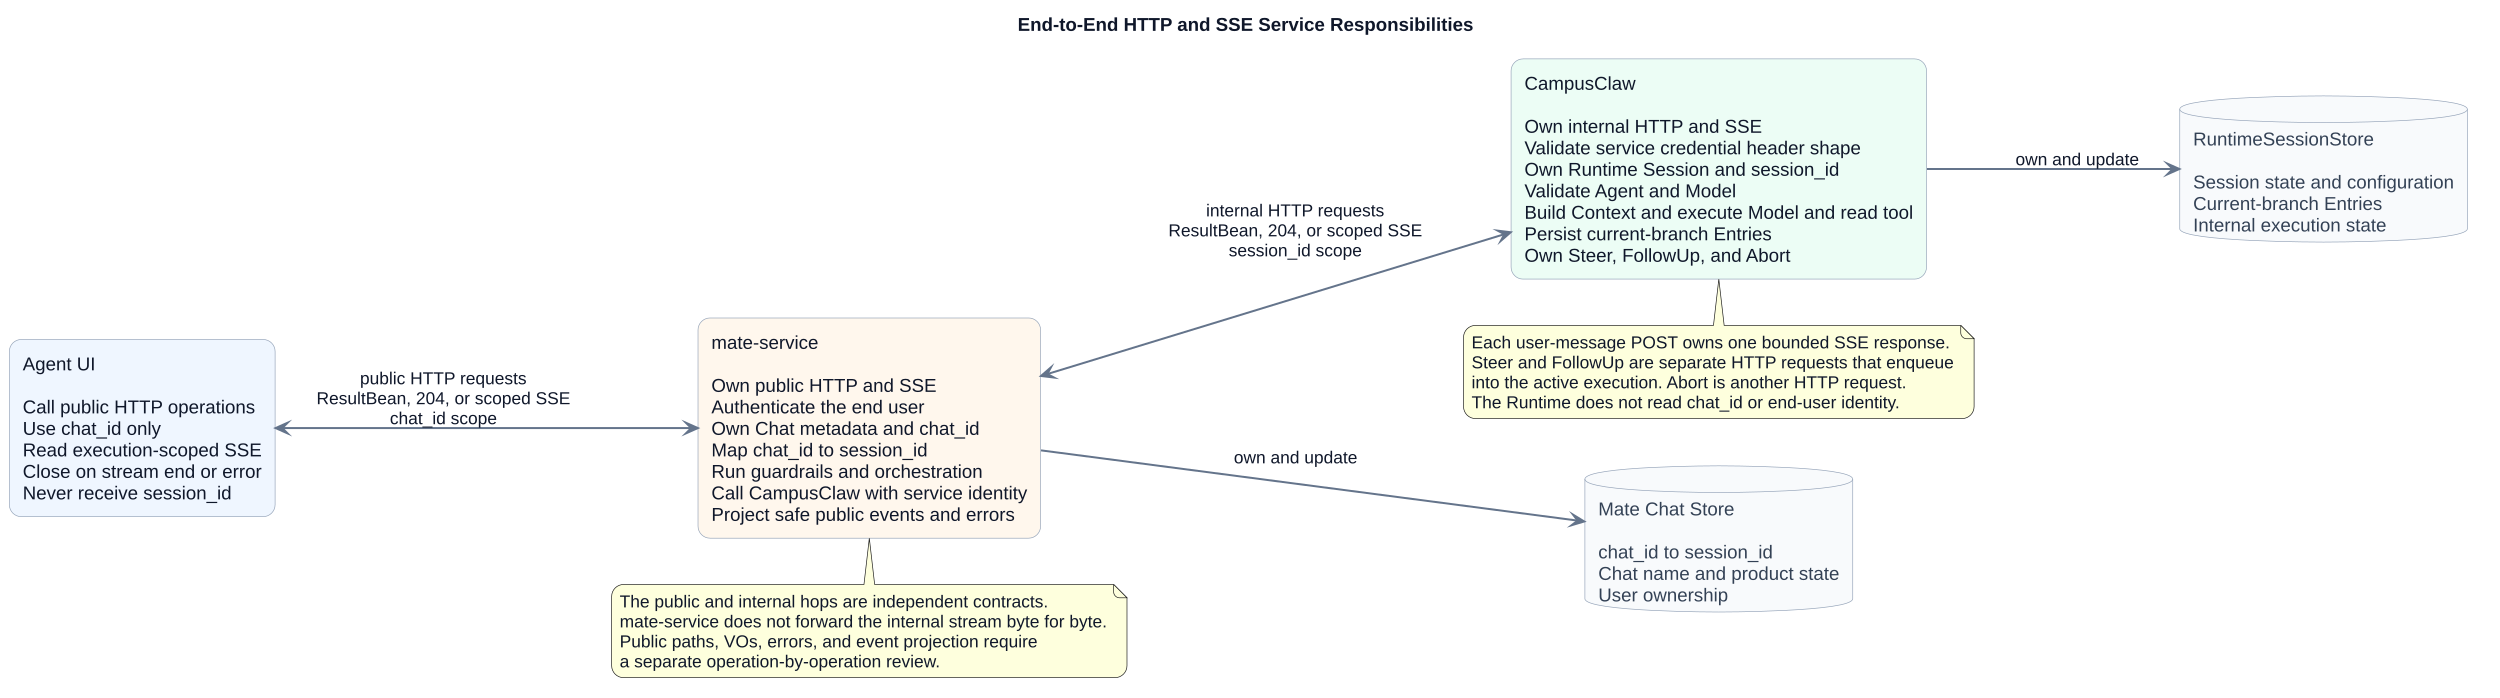
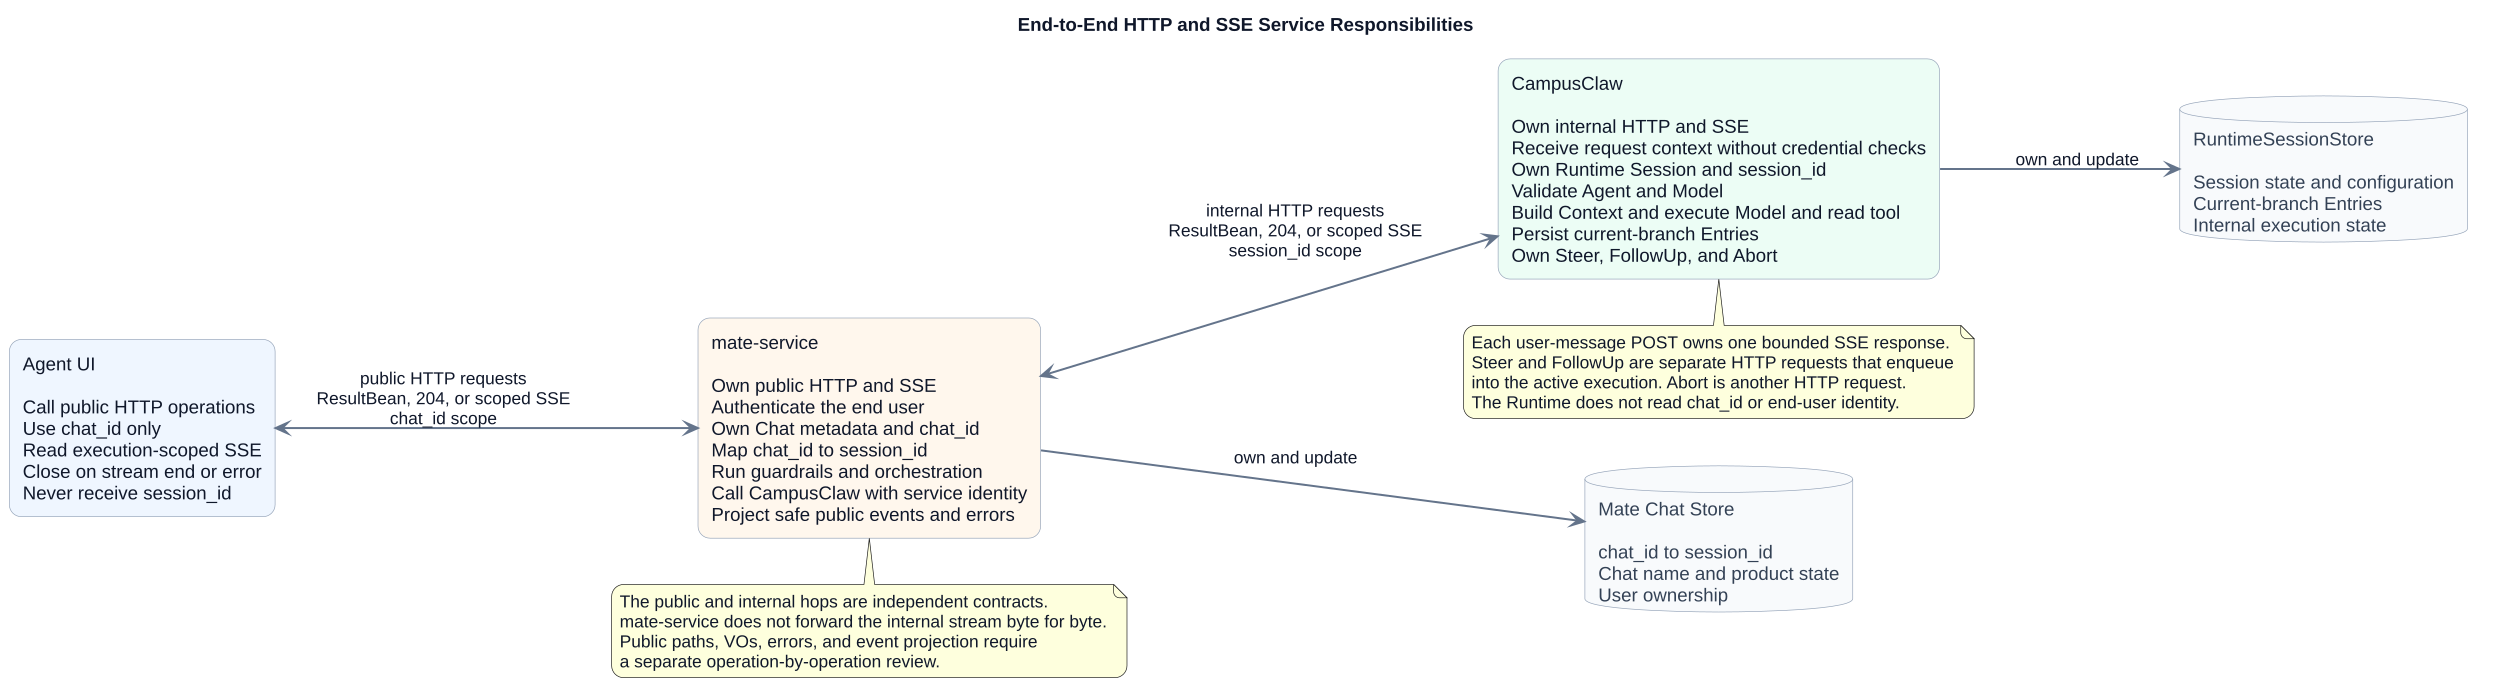
<svg xmlns="http://www.w3.org/2000/svg" contentStyleType="text/css" data-diagram-type="DESCRIPTION" height="522px" preserveAspectRatio="none" style="width:1872px;height:522px;background:#FFFFFF;" version="1.1" viewBox="0 0 1872 522" width="1872px" zoomAndPan="magnify">
  <defs />
  <g>
    <g class="title" data-source-line="1">
      <text fill="#0F172A" font-family="Arial" font-size="14" font-weight="700" lengthAdjust="spacing" textLength="341.503" x="762.024" y="23.132">End-to-End HTTP and SSE Service Responsibilities</text>
    </g>
    <g class="entity" data-qualified-name="UI" data-source-line="32" id="ent0001">
      <rect fill="#EFF6FF" height="132.69" rx="9" ry="9" style="stroke:#94A3B8;stroke-width:0.5;" width="198.999" x="7" y="254.199" />
      <text fill="#0F172A" font-family="Arial" font-size="14" lengthAdjust="spacing" textLength="54.476" x="17" y="277.33">Agent UI</text>
      <text fill="#0F172A" font-family="Arial" font-size="14" lengthAdjust="spacing" textLength="3.89" x="17" y="293.429"> </text>
      <text fill="#0F172A" font-family="Arial" font-size="14" lengthAdjust="spacing" textLength="174.296" x="17" y="309.528">Call public HTTP operations</text>
      <text fill="#0F172A" font-family="Arial" font-size="14" lengthAdjust="spacing" textLength="103.503" x="17" y="325.626">Use chat_id only</text>
      <text fill="#0F172A" font-family="Arial" font-size="14" lengthAdjust="spacing" textLength="178.999" x="17" y="341.725">Read execution-scoped SSE</text>
      <text fill="#0F172A" font-family="Arial" font-size="14" lengthAdjust="spacing" textLength="178.965" x="17" y="357.824">Close on stream end or error</text>
      <text fill="#0F172A" font-family="Arial" font-size="14" lengthAdjust="spacing" textLength="156.406" x="17" y="373.922">Never receive session_id</text>
    </g>
    <g class="entity" data-qualified-name="Mate" data-source-line="34" id="ent0002">
      <rect fill="#FFF7ED" height="164.888" rx="9" ry="9" style="stroke:#94A3B8;stroke-width:0.5;" width="256.523" x="522.68" y="238.099" />
      <text fill="#0F172A" font-family="Arial" font-size="14" lengthAdjust="spacing" textLength="80.131" x="532.68" y="261.231">mate-service</text>
      <text fill="#0F172A" font-family="Arial" font-size="14" lengthAdjust="spacing" textLength="3.89" x="532.68" y="277.329"> </text>
      <text fill="#0F172A" font-family="Arial" font-size="14" lengthAdjust="spacing" textLength="168.848" x="532.68" y="293.428">Own public HTTP and SSE</text>
      <text fill="#0F172A" font-family="Arial" font-size="14" lengthAdjust="spacing" textLength="159.558" x="532.68" y="309.526">Authenticate the end user</text>
      <text fill="#0F172A" font-family="Arial" font-size="14" lengthAdjust="spacing" textLength="200.792" x="532.68" y="325.625">Own Chat metadata and chat_id</text>
      <text fill="#0F172A" font-family="Arial" font-size="14" lengthAdjust="spacing" textLength="161.875" x="532.68" y="341.724">Map chat_id to session_id</text>
      <text fill="#0F172A" font-family="Arial" font-size="14" lengthAdjust="spacing" textLength="203.116" x="532.68" y="357.822">Run guardrails and orchestration</text>
      <text fill="#0F172A" font-family="Arial" font-size="14" lengthAdjust="spacing" textLength="236.523" x="532.68" y="373.921">Call CampusClaw with service identity</text>
      <text fill="#0F172A" font-family="Arial" font-size="14" lengthAdjust="spacing" textLength="227.227" x="532.68" y="390.019">Project safe public events and errors</text>
    </g>
    <g class="entity" data-qualified-name="Runtime" data-source-line="36" id="ent0003">
-       <rect fill="#ECFDF5" height="164.888" rx="9" ry="9" style="stroke:#94A3B8;stroke-width:0.5;" width="311.081" x="1131.5" y="44.099" />
-       <text fill="#0F172A" font-family="Arial" font-size="14" lengthAdjust="spacing" textLength="83.248" x="1141.5" y="67.231">CampusClaw</text>
-       <text fill="#0F172A" font-family="Arial" font-size="14" lengthAdjust="spacing" textLength="3.89" x="1141.5" y="83.329"> </text>
-       <text fill="#0F172A" font-family="Arial" font-size="14" lengthAdjust="spacing" textLength="178.185" x="1141.5" y="99.428">Own internal HTTP and SSE</text>
-       <text fill="#0F172A" font-family="Arial" font-size="14" lengthAdjust="spacing" textLength="252.936" x="1141.5" y="115.526">Validate service credential header shape</text>
-       <text fill="#0F172A" font-family="Arial" font-size="14" lengthAdjust="spacing" textLength="235.792" x="1141.5" y="131.625">Own Runtime Session and session_id</text>
-       <text fill="#0F172A" font-family="Arial" font-size="14" lengthAdjust="spacing" textLength="160.337" x="1141.5" y="147.724">Validate Agent and Model</text>
-       <text fill="#0F172A" font-family="Arial" font-size="14" lengthAdjust="spacing" textLength="291.081" x="1141.5" y="163.822">Build Context and execute Model and read tool</text>
-       <text fill="#0F172A" font-family="Arial" font-size="14" lengthAdjust="spacing" textLength="185.179" x="1141.5" y="179.921">Persist current-branch Entries</text>
-       <text fill="#0F172A" font-family="Arial" font-size="14" lengthAdjust="spacing" textLength="200.758" x="1141.5" y="196.019">Own Steer, FollowUp, and Abort</text>
+       <rect fill="#ECFDF5" height="164.888" rx="9" ry="9" style="stroke:#94A3B8;stroke-width:0.5;" width="330.495" x="1121.8" y="44.099" />
+       <text fill="#0F172A" font-family="Arial" font-size="14" lengthAdjust="spacing" textLength="83.248" x="1131.8" y="67.231">CampusClaw</text>
+       <text fill="#0F172A" font-family="Arial" font-size="14" lengthAdjust="spacing" textLength="3.89" x="1131.8" y="83.329"> </text>
+       <text fill="#0F172A" font-family="Arial" font-size="14" lengthAdjust="spacing" textLength="178.185" x="1131.8" y="99.428">Own internal HTTP and SSE</text>
+       <text fill="#0F172A" font-family="Arial" font-size="14" lengthAdjust="spacing" textLength="310.495" x="1131.8" y="115.526">Receive request context without credential checks</text>
+       <text fill="#0F172A" font-family="Arial" font-size="14" lengthAdjust="spacing" textLength="235.792" x="1131.8" y="131.625">Own Runtime Session and session_id</text>
+       <text fill="#0F172A" font-family="Arial" font-size="14" lengthAdjust="spacing" textLength="160.337" x="1131.8" y="147.724">Validate Agent and Model</text>
+       <text fill="#0F172A" font-family="Arial" font-size="14" lengthAdjust="spacing" textLength="291.081" x="1131.8" y="163.822">Build Context and execute Model and read tool</text>
+       <text fill="#0F172A" font-family="Arial" font-size="14" lengthAdjust="spacing" textLength="185.179" x="1131.8" y="179.921">Persist current-branch Entries</text>
+       <text fill="#0F172A" font-family="Arial" font-size="14" lengthAdjust="spacing" textLength="200.758" x="1131.8" y="196.019">Own Steer, FollowUp, and Abort</text>
    </g>
    <g class="entity" data-qualified-name="MateStore" data-source-line="38" id="ent0004">
      <path d="M1186.77,358.799 C1186.77,348.799 1287.049,348.799 1287.049,348.799 C1287.049,348.799 1387.328,348.799 1387.328,358.799 L1387.328,448.292 C1387.328,458.292 1287.049,458.292 1287.049,458.292 C1287.049,458.292 1186.77,458.292 1186.77,448.292 L1186.77,358.799" fill="#F8FAFC" style="stroke:#94A3B8;stroke-width:0.5;" />
      <path d="M1186.77,358.799 C1186.77,368.799 1287.049,368.799 1287.049,368.799 C1287.049,368.799 1387.328,368.799 1387.328,358.799" fill="none" style="stroke:#94A3B8;stroke-width:0.5;" />
      <text fill="#334155" font-family="Arial" font-size="14" lengthAdjust="spacing" textLength="101.938" x="1196.77" y="385.93">Mate Chat Store</text>
      <text fill="#334155" font-family="Arial" font-size="14" lengthAdjust="spacing" textLength="3.89" x="1196.77" y="402.029"> </text>
      <text fill="#334155" font-family="Arial" font-size="14" lengthAdjust="spacing" textLength="130.751" x="1196.77" y="418.128">chat_id to session_id</text>
      <text fill="#334155" font-family="Arial" font-size="14" lengthAdjust="spacing" textLength="180.558" x="1196.77" y="434.226">Chat name and product state</text>
      <text fill="#334155" font-family="Arial" font-size="14" lengthAdjust="spacing" textLength="97.262" x="1196.77" y="450.325">User ownership</text>
    </g>
    <g class="entity" data-qualified-name="RuntimeStore" data-source-line="40" id="ent0005">
      <path d="M1632.2,81.799 C1632.2,71.799 1739.875,71.799 1739.875,71.799 C1739.875,71.799 1847.551,71.799 1847.551,81.799 L1847.551,171.292 C1847.551,181.292 1739.875,181.292 1739.875,181.292 C1739.875,181.292 1632.2,181.292 1632.2,171.292 L1632.2,81.799" fill="#F8FAFC" style="stroke:#94A3B8;stroke-width:0.5;" />
      <path d="M1632.2,81.799 C1632.2,91.799 1739.875,91.799 1739.875,91.799 C1739.875,91.799 1847.551,91.799 1847.551,81.799" fill="none" style="stroke:#94A3B8;stroke-width:0.5;" />
      <text fill="#334155" font-family="Arial" font-size="14" lengthAdjust="spacing" textLength="135.399" x="1642.2" y="108.93">RuntimeSessionStore</text>
      <text fill="#334155" font-family="Arial" font-size="14" lengthAdjust="spacing" textLength="3.89" x="1642.2" y="125.029"> </text>
      <text fill="#334155" font-family="Arial" font-size="14" lengthAdjust="spacing" textLength="195.351" x="1642.2" y="141.128">Session state and configuration</text>
      <text fill="#334155" font-family="Arial" font-size="14" lengthAdjust="spacing" textLength="141.613" x="1642.2" y="157.226">Current-branch Entries</text>
      <text fill="#334155" font-family="Arial" font-size="14" lengthAdjust="spacing" textLength="144.758" x="1642.2" y="173.325">Internal execution state</text>
    </g>
    <g class="entity" data-qualified-name="GMN10" data-source-line="48" id="ent0011">
      <path d="M458,446.649 L458,498.444 A9,9 0 0 0 467,507.444 L834.889,507.444 A9,9 0 0 0 843.889,498.444 L843.889,447.649 L833.889,437.649 L654.94,437.649 L650.94,403.029 L646.94,437.649 L467,437.649 A9,9 0 0 0 458,446.649" fill="#FEFFDD" style="stroke:#181818;stroke-width:0.5;" />
      <path d="M833.889,437.649 L833.889,443.149 A4.5,4.5 0 0 0 838.389,447.649 L843.889,447.649 L833.889,437.649" fill="#FEFFDD" style="stroke:#181818;stroke-width:0.5;" />
      <text fill="#0F172A" font-family="Arial" font-size="13" lengthAdjust="spacing" textLength="320.88" x="464" y="454.842">The public and internal hops are independent contracts.</text>
      <text fill="#0F172A" font-family="Arial" font-size="13" lengthAdjust="spacing" textLength="364.889" x="464" y="469.791">mate-service does not forward the internal stream byte for byte.</text>
      <text fill="#0F172A" font-family="Arial" font-size="13" lengthAdjust="spacing" textLength="312.882" x="464" y="484.74">Public paths, VOs, errors, and event projection require</text>
      <text fill="#0F172A" font-family="Arial" font-size="13" lengthAdjust="spacing" textLength="240.64" x="464" y="499.689">a separate operation-by-operation review.</text>
    </g>
    <g class="entity" data-qualified-name="GMN13" data-source-line="55" id="ent0014">
      <path d="M1095.89,252.649 L1095.89,304.444 A9,9 0 0 0 1104.89,313.444 L1469.205,313.444 A9,9 0 0 0 1478.205,304.444 L1478.205,253.649 L1468.205,243.649 L1291.05,243.649 L1287.05,209.029 L1283.05,243.649 L1104.89,243.649 A9,9 0 0 0 1095.89,252.649" fill="#FEFFDD" style="stroke:#181818;stroke-width:0.5;" />
      <path d="M1468.205,243.649 L1468.205,249.149 A4.5,4.5 0 0 0 1472.705,253.649 L1478.205,253.649 L1468.205,243.649" fill="#FEFFDD" style="stroke:#181818;stroke-width:0.5;" />
      <text fill="#0F172A" font-family="Arial" font-size="13" lengthAdjust="spacing" textLength="358.427" x="1101.89" y="260.842">Each user-message POST owns one bounded SSE response.</text>
      <text fill="#0F172A" font-family="Arial" font-size="13" lengthAdjust="spacing" textLength="361.315" x="1101.89" y="275.791">Steer and FollowUp are separate HTTP requests that enqueue</text>
      <text fill="#0F172A" font-family="Arial" font-size="13" lengthAdjust="spacing" textLength="326.612" x="1101.89" y="290.74">into the active execution. Abort is another HTTP request.</text>
      <text fill="#0F172A" font-family="Arial" font-size="13" lengthAdjust="spacing" textLength="321.572" x="1101.89" y="305.689">The Runtime does not read chat_id or end-user identity.</text>
    </g>
    <g class="link" data-entity-1="ent0001" data-entity-2="ent0002" data-link-type="dependency" data-source-line="42" id="lnk6">
      <path d="M211.36,320.539 C300.13,320.539 420.97,320.539 517.56,320.539" fill="none" id="UI-Mate" style="stroke:#64748B;stroke-width:1.5;" />
      <polygon fill="#64748B" points="206.36,320.539,215.36,324.539,211.36,320.539,215.36,316.539,206.36,320.539" style="stroke:#64748B;stroke-width:1.5;stroke-linejoin:miter;stroke-miterlimit:10;" />
      <polygon fill="#64748B" points="522.56,320.539,513.56,316.539,517.56,320.539,513.56,324.539,522.56,320.539" style="stroke:#64748B;stroke-width:1.5;stroke-linejoin:miter;stroke-miterlimit:10;" />
      <text fill="#0F172A" font-family="Arial" font-size="13" lengthAdjust="spacing" textLength="124.992" x="269.535" y="287.733">public HTTP requests</text>
      <text fill="#0F172A" font-family="Arial" font-size="13" lengthAdjust="spacing" textLength="190.061" x="237" y="302.681">ResultBean, 204, or scoped SSE</text>
      <text fill="#0F172A" font-family="Arial" font-size="13" lengthAdjust="spacing" textLength="80.222" x="291.92" y="317.63">chat_id scope</text>
    </g>
    <g class="link" data-entity-1="ent0002" data-entity-2="ent0003" data-link-type="dependency" data-source-line="43" id="lnk7">
-       <path d="M784.281,280.056 C885.731,249.016 1018.489,208.401 1126.459,175.371" fill="none" id="Mate-Runtime" style="stroke:#64748B;stroke-width:1.5;" />
+       <path d="M784.281,280.056 C882.651,249.956 1009.899,211.021 1116.549,178.401" fill="none" id="Mate-Runtime" style="stroke:#64748B;stroke-width:1.5;" />
      <polygon fill="#64748B" points="779.5,281.519,789.277,282.71,784.281,280.056,786.936,275.06,779.5,281.519" style="stroke:#64748B;stroke-width:1.5;stroke-linejoin:miter;stroke-miterlimit:10;" />
-       <polygon fill="#64748B" points="1131.24,173.909,1121.464,172.716,1126.459,175.371,1123.804,180.367,1131.24,173.909" style="stroke:#64748B;stroke-width:1.5;stroke-linejoin:miter;stroke-miterlimit:10;" />
+       <polygon fill="#64748B" points="1121.33,176.939,1111.554,175.746,1116.549,178.401,1113.893,183.396,1121.33,176.939" style="stroke:#64748B;stroke-width:1.5;stroke-linejoin:miter;stroke-miterlimit:10;" />
      <text fill="#0F172A" font-family="Arial" font-size="13" lengthAdjust="spacing" textLength="133.663" x="903.09" y="162.023">internal HTTP requests</text>
      <text fill="#0F172A" font-family="Arial" font-size="13" lengthAdjust="spacing" textLength="190.061" x="874.89" y="176.971">ResultBean, 204, or scoped SSE</text>
      <text fill="#0F172A" font-family="Arial" font-size="13" lengthAdjust="spacing" textLength="99.728" x="920.057" y="191.92">session_id scope</text>
    </g>
    <g class="link" data-entity-1="ent0002" data-entity-2="ent0004" data-link-type="dependency" data-source-line="44" id="lnk8">
      <path d="M779.5,337.239 C899.39,352.929 1071.422,375.45 1181.312,389.83" fill="none" id="Mate-to-MateStore" style="stroke:#64748B;stroke-width:1.5;" />
      <polygon fill="#64748B" points="1186.27,390.479,1177.865,385.345,1181.312,389.83,1176.827,393.277,1186.27,390.479" style="stroke:#64748B;stroke-width:1.5;stroke-linejoin:miter;stroke-miterlimit:10;" />
      <text fill="#0F172A" font-family="Arial" font-size="13" lengthAdjust="spacing" textLength="92.523" x="923.89" y="346.952">own and update</text>
    </g>
    <g class="link" data-entity-1="ent0003" data-entity-2="ent0005" data-link-type="dependency" data-source-line="45" id="lnk9">
-       <path d="M1442.88,126.539 C1505.18,126.539 1570.48,126.539 1626.93,126.539" fill="none" id="Runtime-to-RuntimeStore" style="stroke:#64748B;stroke-width:1.5;" />
-       <polygon fill="#64748B" points="1631.93,126.539,1622.93,122.539,1626.93,126.539,1622.93,130.539,1631.93,126.539" style="stroke:#64748B;stroke-width:1.5;stroke-linejoin:miter;stroke-miterlimit:10;" />
+       <path d="M1452.72,126.539 C1512.46,126.539 1573.35,126.539 1626.83,126.539" fill="none" id="Runtime-to-RuntimeStore" style="stroke:#64748B;stroke-width:1.5;" />
+       <polygon fill="#64748B" points="1631.83,126.539,1622.83,122.539,1626.83,126.539,1622.83,130.539,1631.83,126.539" style="stroke:#64748B;stroke-width:1.5;stroke-linejoin:miter;stroke-miterlimit:10;" />
      <text fill="#0F172A" font-family="Arial" font-size="13" lengthAdjust="spacing" textLength="92.523" x="1509.2" y="123.733">own and update</text>
    </g>
  </g>
</svg>
